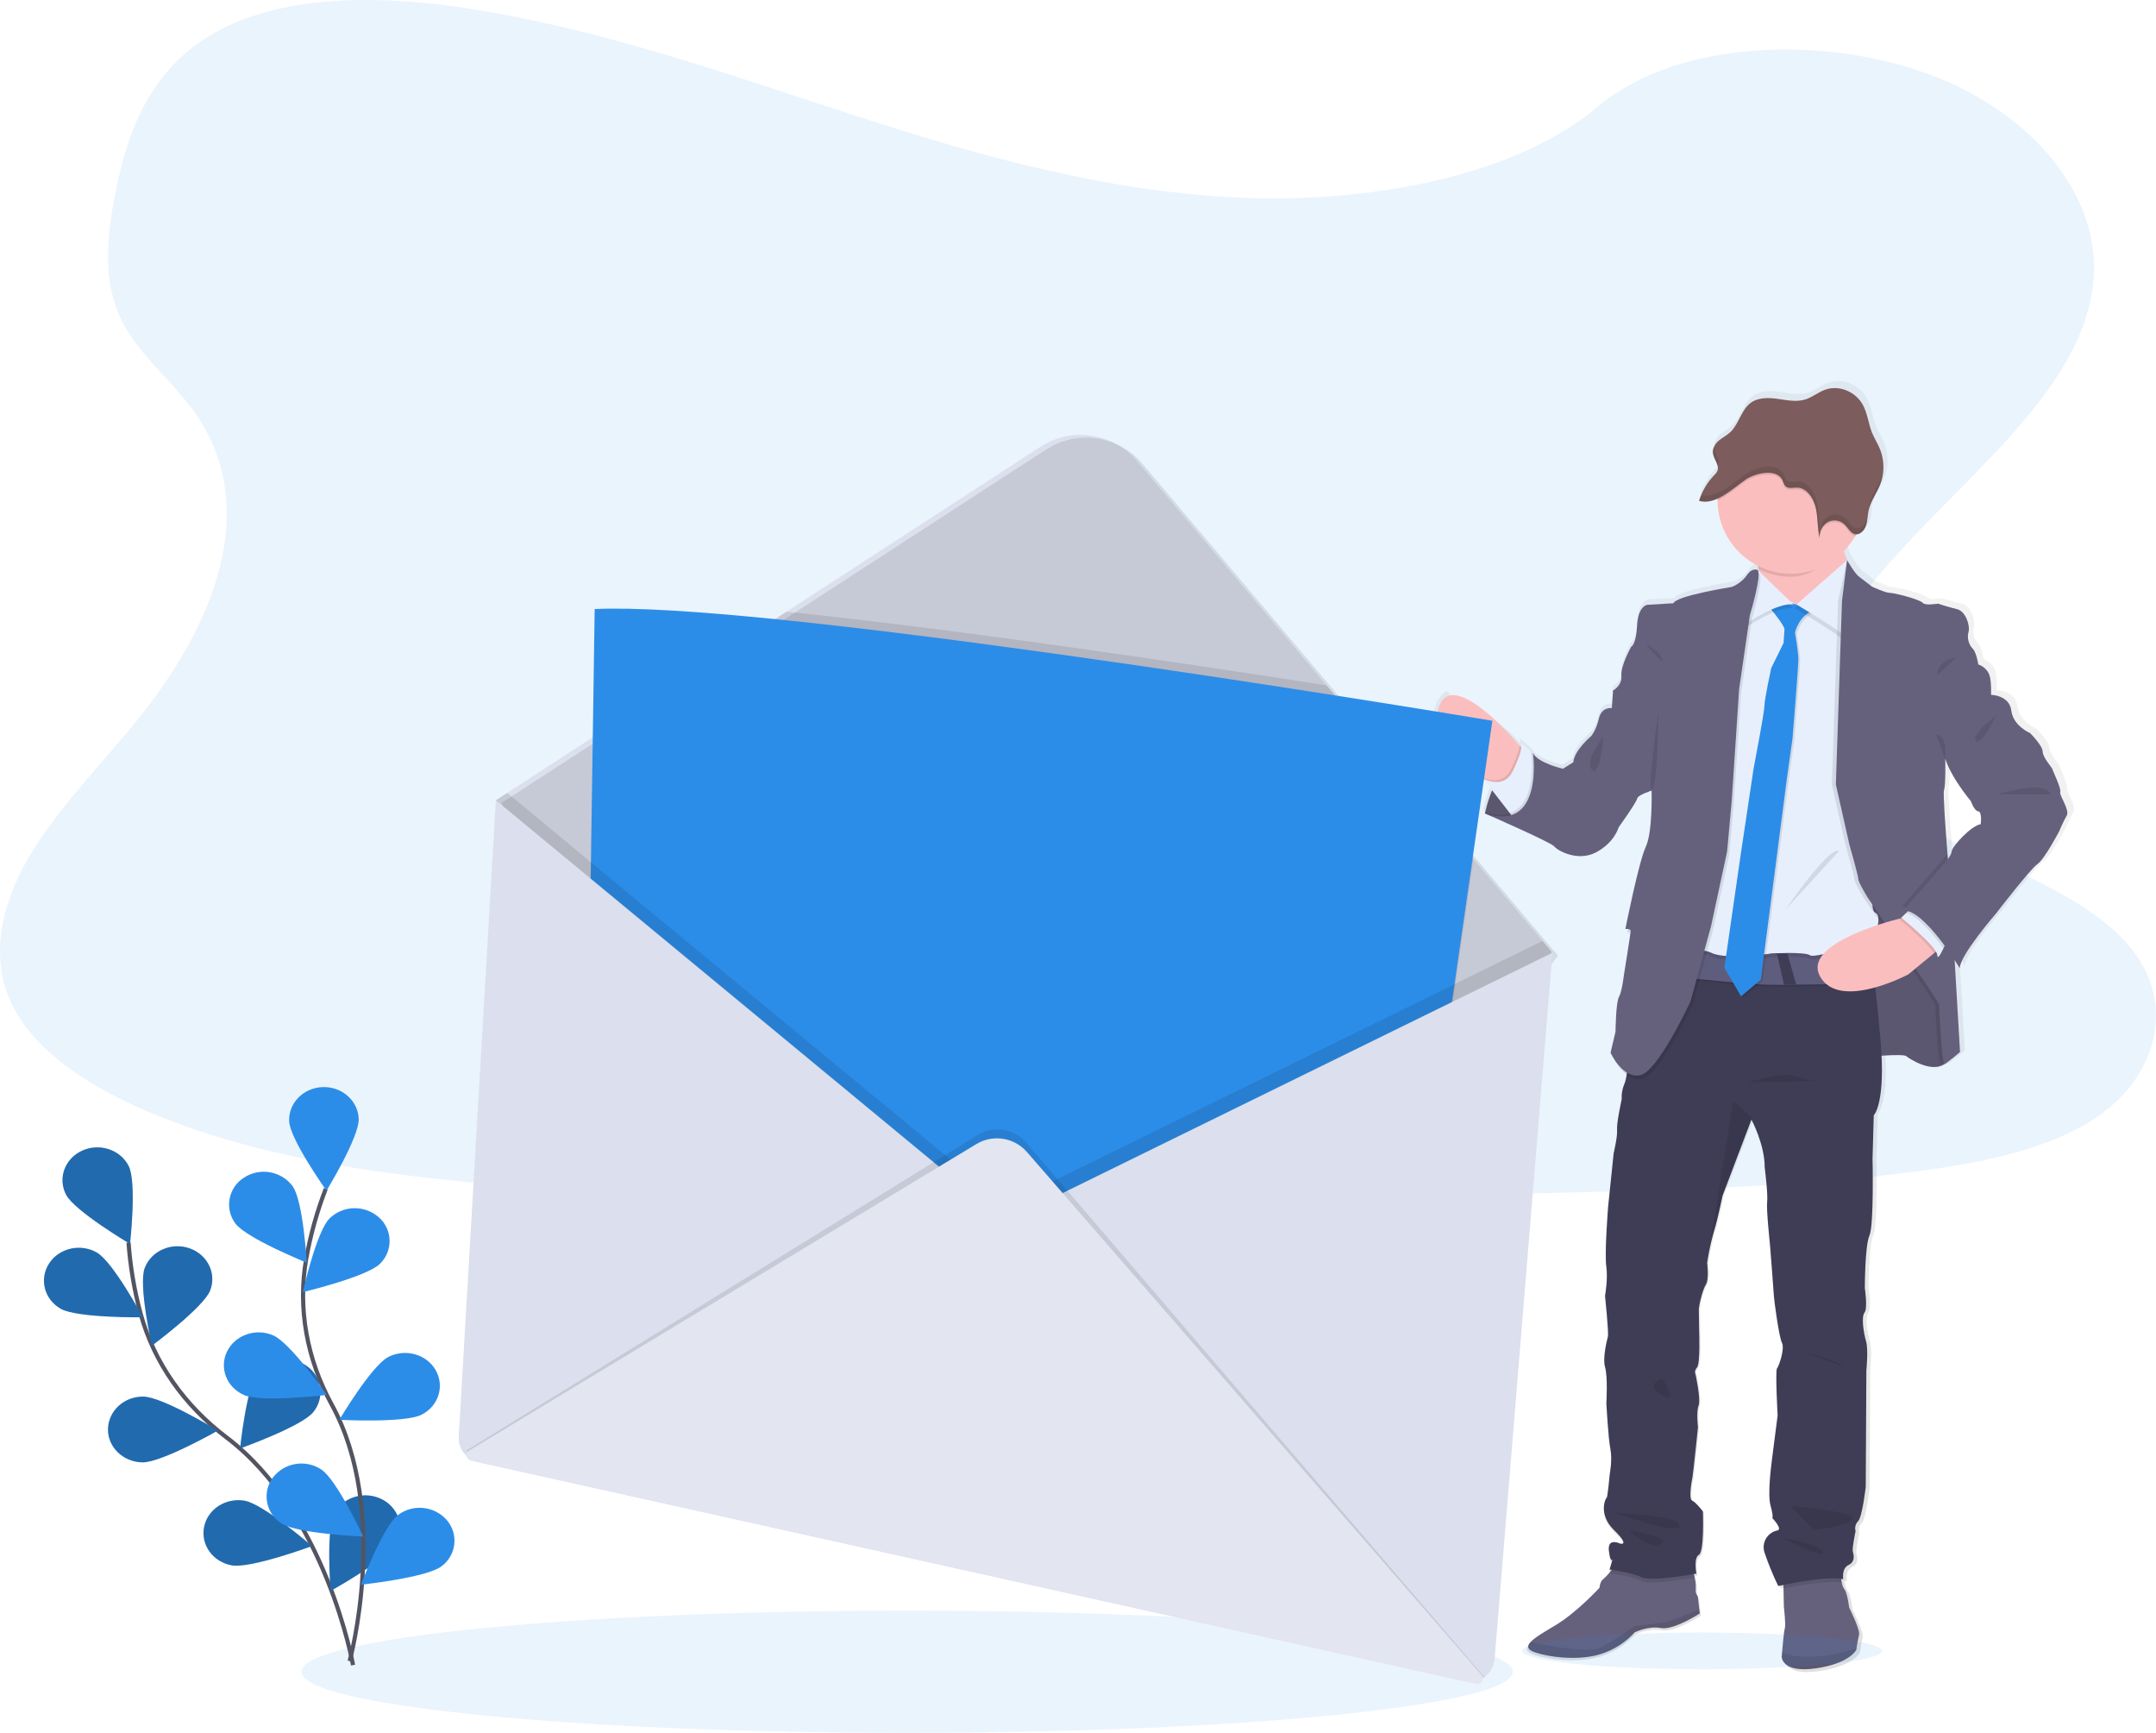
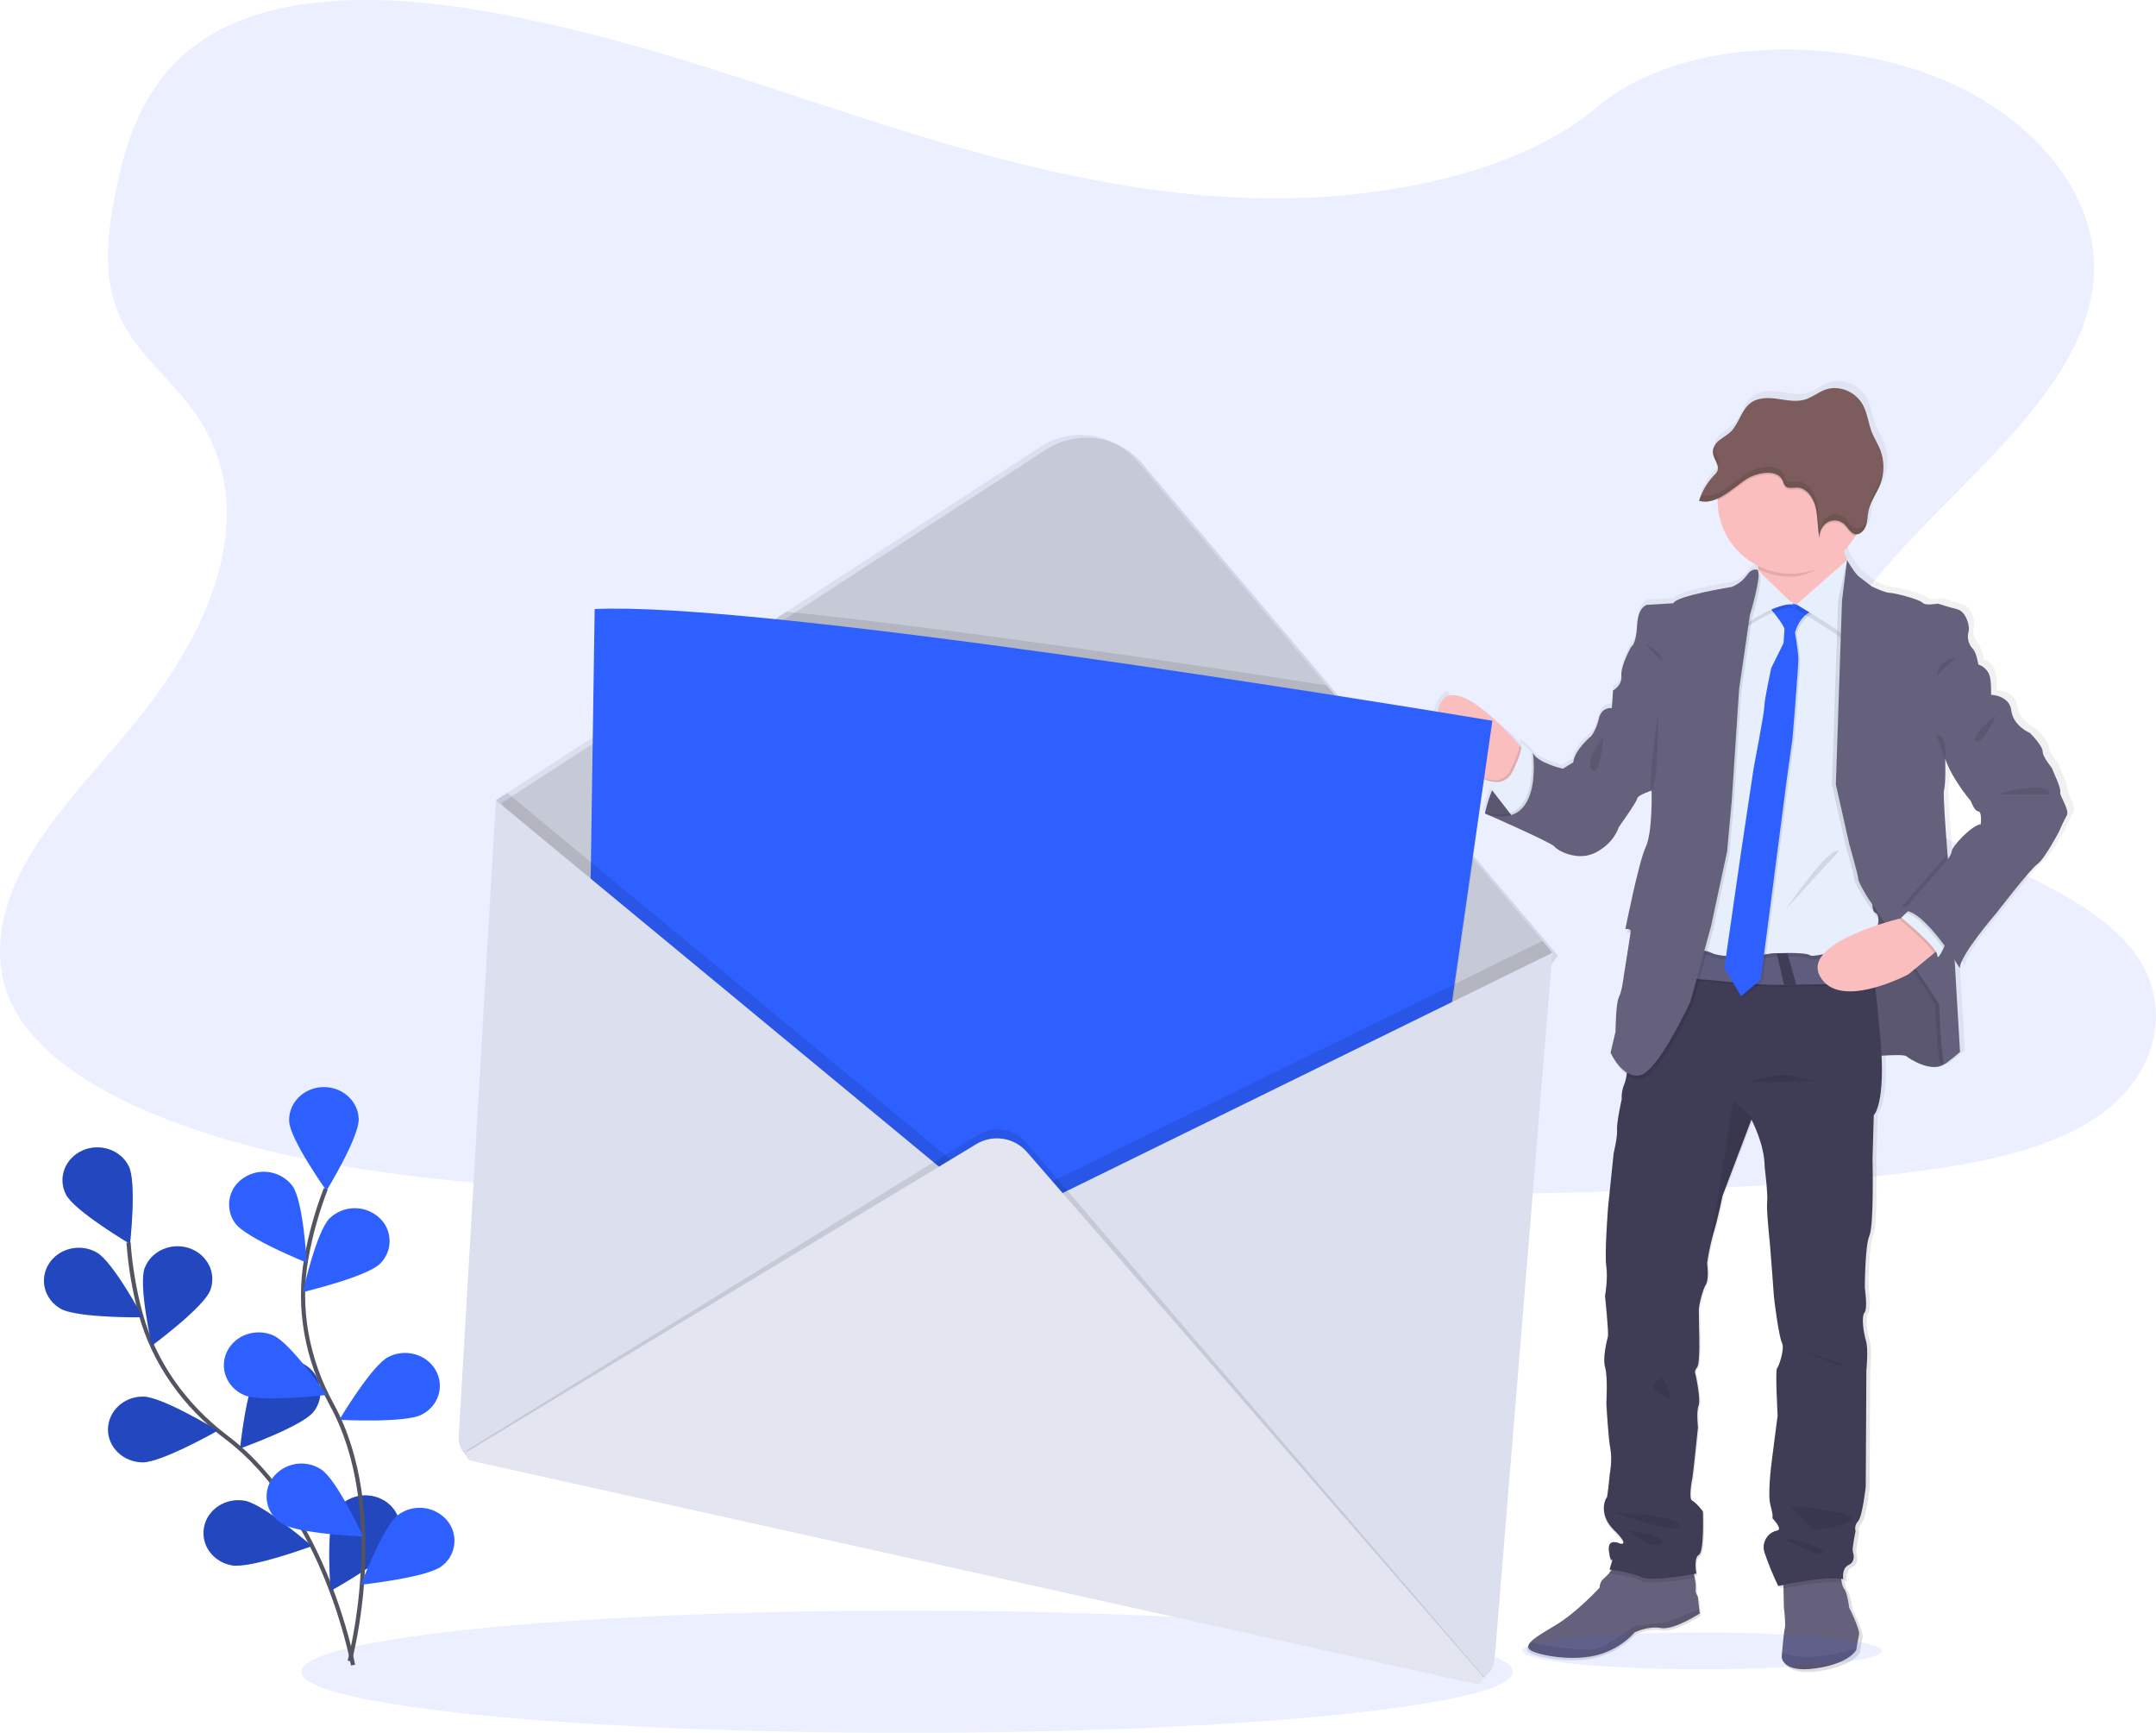
<svg xmlns="http://www.w3.org/2000/svg" id="94c1f45f-2d92-458e-bbfe-f6c69da92e14" data-name="Layer 1" width="1034.95" height="831.61" viewBox="0 0 1034.95 831.61">
  <defs>
    <linearGradient id="eb1b6581-0e6c-46f0-8ed9-49203ffc7122" x1="924.49" y1="836.62" x2="924.49" y2="217.05" gradientUnits="userSpaceOnUse">
      <stop offset="0" stop-color="gray" stop-opacity="0.25" />
      <stop offset="0.54" stop-color="gray" stop-opacity="0.12" />
      <stop offset="1" stop-color="gray" stop-opacity="0.1" />
    </linearGradient>
  </defs>
-   <path d="M683.84,129.27C617.49,127.36,554.3,109.52,494,90S373.84,48.89,309.08,38.55c-41.65-6.65-89.28-7.59-122.84,11C153.94,67.44,143.51,98.33,137.9,127c-4.23,21.56-6.71,44.26,4.86,64.44,8,14,22.29,25.79,32.15,39.21,34.3,46.71,10.06,104.3-27.12,149.9-17.44,21.39-37.67,41.8-51.13,64.57S77,494,88.75,517.2c11.67,23,39.48,40.31,69.61,52.48,61.19,24.7,133.3,31.77,203.61,35.78,155.64,8.86,312.12,5,468.18,1.18,57.75-1.42,115.76-2.86,172.58-10.3,31.55-4.13,64.12-10.68,87-26.5,29.08-20.08,36.28-54.09,16.8-79.27-32.68-42.24-123-52.73-145.89-98.06-12.58-24.95.34-52.75,18.61-75.89,39.2-49.64,104.91-93.19,108.37-149.93,2.37-39-29.21-78-78.05-96.44-51.19-19.33-122.18-16.9-160,15.1C810.76,118.29,742.42,131,683.84,129.27Z" transform="translate(-82.53 -34.2)" fill="#2C8DE8" opacity="0.1" />
-   <ellipse cx="435.45" cy="802.29" rx="290.75" ry="29.32" fill="#2C8DE8" opacity="0.1" />
+   <path d="M683.84,129.27C617.49,127.36,554.3,109.52,494,90S373.84,48.89,309.08,38.55c-41.65-6.65-89.28-7.59-122.84,11C153.94,67.44,143.51,98.33,137.9,127c-4.23,21.56-6.71,44.26,4.86,64.44,8,14,22.29,25.79,32.15,39.21,34.3,46.71,10.06,104.3-27.12,149.9-17.44,21.39-37.67,41.8-51.13,64.57S77,494,88.75,517.2c11.67,23,39.48,40.31,69.61,52.48,61.19,24.7,133.3,31.77,203.61,35.78,155.64,8.86,312.12,5,468.18,1.18,57.75-1.42,115.76-2.86,172.58-10.3,31.55-4.13,64.12-10.68,87-26.5,29.08-20.08,36.28-54.09,16.8-79.27-32.68-42.24-123-52.73-145.89-98.06-12.58-24.95.34-52.75,18.61-75.89,39.2-49.64,104.91-93.19,108.37-149.93,2.37-39-29.21-78-78.05-96.44-51.19-19.33-122.18-16.9-160,15.1C810.76,118.29,742.42,131,683.84,129.27Z" transform="translate(-82.53 -34.2)" fill="#2E5FFF" opacity="0.1" />
+   <ellipse cx="435.45" cy="802.29" rx="290.75" ry="29.32" fill="#2E5FFF" opacity="0.1" />
  <path d="M252,833.31S239.1,760.22,191.22,724c-20.09-15.2-34.79-35.87-41.21-59.41a179.25,179.25,0,0,1-5.78-34.1" transform="translate(-82.53 -34.2)" fill="none" stroke="#535461" stroke-miterlimit="10" stroke-width="2" />
-   <path d="M114.21,607.49c4,7.83,30.73,23.68,30.73,23.68s3.36-29.61-.67-37.45-14-11.11-22.32-7.31S110.18,599.65,114.21,607.49Z" transform="translate(-82.53 -34.2)" fill="#2C8DE8" />
-   <path d="M111.66,662.28c7.9,4.51,39.44,4.11,39.44,4.11S136.87,639.81,129,635.3s-18.16-2.13-22.94,5.32S103.77,657.77,111.66,662.28Z" transform="translate(-82.53 -34.2)" fill="#2C8DE8" />
-   <path d="M150.87,736c9.22.13,36.23-15.25,36.23-15.25s-26.49-16.16-35.72-16.3-16.82,6.82-17,15.53S141.64,735.84,150.87,736Z" transform="translate(-82.53 -34.2)" fill="#2C8DE8" />
-   <path d="M193.83,785.43c9.06,1.61,38.44-9.25,38.44-9.25S209.05,756,200,754.42s-17.8,4-19.5,12.6S184.76,783.83,193.83,785.43Z" transform="translate(-82.53 -34.2)" fill="#2C8DE8" />
-   <path d="M183.44,653.45c-3.15,8.19-28,26.55-28,26.55s-6.58-29.12-3.43-37.31,12.74-12.42,21.41-9.45S186.59,645.27,183.44,653.45Z" transform="translate(-82.53 -34.2)" fill="#2C8DE8" />
-   <path d="M232.91,711.89c-5.6,6.93-35.12,17.43-35.12,17.43s3-29.65,8.56-36.57a17.38,17.38,0,0,1,23.42-3A15.2,15.2,0,0,1,232.91,711.89Z" transform="translate(-82.53 -34.2)" fill="#2C8DE8" />
-   <path d="M272.73,774.92c-4.28,7.72-31.49,22.78-31.49,22.78s-2.39-29.69,1.89-37.41,14.37-10.7,22.55-6.66S277,767.2,272.73,774.92Z" transform="translate(-82.53 -34.2)" fill="#2C8DE8" />
+   <path d="M114.21,607.49c4,7.83,30.73,23.68,30.73,23.68s3.36-29.61-.67-37.45-14-11.11-22.32-7.31S110.18,599.65,114.21,607.49Z" transform="translate(-82.53 -34.2)" fill="#2E5FFF" />
+   <path d="M111.66,662.28c7.9,4.51,39.44,4.11,39.44,4.11S136.87,639.81,129,635.3s-18.16-2.13-22.94,5.32S103.77,657.77,111.66,662.28Z" transform="translate(-82.53 -34.2)" fill="#2E5FFF" />
+   <path d="M150.87,736c9.22.13,36.23-15.25,36.23-15.25s-26.49-16.16-35.72-16.3-16.82,6.82-17,15.53S141.64,735.84,150.87,736Z" transform="translate(-82.53 -34.2)" fill="#2E5FFF" />
+   <path d="M193.83,785.43c9.06,1.61,38.44-9.25,38.44-9.25S209.05,756,200,754.42s-17.8,4-19.5,12.6S184.76,783.83,193.83,785.43Z" transform="translate(-82.53 -34.2)" fill="#2E5FFF" />
+   <path d="M183.44,653.45c-3.15,8.19-28,26.55-28,26.55s-6.58-29.12-3.43-37.31,12.74-12.42,21.41-9.45S186.59,645.27,183.44,653.45Z" transform="translate(-82.53 -34.2)" fill="#2E5FFF" />
+   <path d="M232.91,711.89c-5.6,6.93-35.12,17.43-35.12,17.43s3-29.65,8.56-36.57a17.38,17.38,0,0,1,23.42-3A15.2,15.2,0,0,1,232.91,711.89Z" transform="translate(-82.53 -34.2)" fill="#2E5FFF" />
+   <path d="M272.73,774.92c-4.28,7.72-31.49,22.78-31.49,22.78s-2.39-29.69,1.89-37.41,14.37-10.7,22.55-6.66S277,767.2,272.73,774.92Z" transform="translate(-82.53 -34.2)" fill="#2E5FFF" />
  <path d="M114.21,607.49c4,7.83,30.73,23.68,30.73,23.68s3.36-29.61-.67-37.45-14-11.11-22.32-7.31S110.18,599.65,114.21,607.49Z" transform="translate(-82.53 -34.2)" opacity="0.25" />
  <path d="M111.66,662.28c7.9,4.51,39.44,4.11,39.44,4.11S136.87,639.81,129,635.3s-18.16-2.13-22.94,5.32S103.77,657.77,111.66,662.28Z" transform="translate(-82.53 -34.2)" opacity="0.25" />
  <path d="M150.87,736c9.22.13,36.23-15.25,36.23-15.25s-26.49-16.16-35.72-16.3-16.82,6.82-17,15.53S141.64,735.84,150.87,736Z" transform="translate(-82.53 -34.2)" opacity="0.25" />
  <path d="M193.83,785.43c9.06,1.61,38.44-9.25,38.44-9.25S209.05,756,200,754.42s-17.8,4-19.5,12.6S184.76,783.83,193.83,785.43Z" transform="translate(-82.53 -34.2)" opacity="0.25" />
  <path d="M183.44,653.45c-3.15,8.19-28,26.55-28,26.55s-6.58-29.12-3.43-37.31,12.74-12.42,21.41-9.45S186.59,645.27,183.44,653.45Z" transform="translate(-82.53 -34.2)" opacity="0.25" />
  <path d="M232.91,711.89c-5.6,6.93-35.12,17.43-35.12,17.43s3-29.65,8.56-36.57a17.38,17.38,0,0,1,23.42-3A15.2,15.2,0,0,1,232.91,711.89Z" transform="translate(-82.53 -34.2)" opacity="0.25" />
  <path d="M272.73,774.92c-4.28,7.72-31.49,22.78-31.49,22.78s-2.39-29.69,1.89-37.41,14.37-10.7,22.55-6.66S277,767.2,272.73,774.92Z" transform="translate(-82.53 -34.2)" opacity="0.25" />
  <path d="M250.38,831.39s19.57-71.76-8.65-123.2c-11.84-21.58-16.41-46.1-12.17-70.08a180,180,0,0,1,9.35-33.38" transform="translate(-82.53 -34.2)" fill="none" stroke="#535461" stroke-miterlimit="10" stroke-width="2" />
-   <path d="M221.33,572.22c.32,8.7,17.93,33.41,17.93,33.41s15.78-25.79,15.46-34.5-8.05-15.52-17.27-15.22S221,563.51,221.33,572.22Z" transform="translate(-82.53 -34.2)" fill="#2C8DE8" />
-   <path d="M195.49,621.34c5.28,7.14,34.28,18.84,34.28,18.84s-1.6-29.74-6.88-36.89a17.35,17.35,0,0,0-23.26-3.91A15.23,15.23,0,0,0,195.49,621.34Z" transform="translate(-82.53 -34.2)" fill="#2C8DE8" />
-   <path d="M199.69,703.71c8.38,3.65,39.68-.07,39.68-.07s-17.29-24.92-25.67-28.57-18.3-.2-22.17,7.71S191.32,700.06,199.69,703.71Z" transform="translate(-82.53 -34.2)" fill="#2C8DE8" />
-   <path d="M217.74,765.36c7.61,4.94,39.12,6.25,39.12,6.25s-12.58-27.31-20.18-32.24a17.33,17.33,0,0,0-23.23,4A15.23,15.23,0,0,0,217.74,765.36Z" transform="translate(-82.53 -34.2)" fill="#2C8DE8" />
-   <path d="M264.9,640.73c-6.4,6.28-37,13.57-37,13.57s6.49-29.15,12.88-35.43a17.42,17.42,0,0,1,23.63-.44A15.16,15.16,0,0,1,264.9,640.73Z" transform="translate(-82.53 -34.2)" fill="#2C8DE8" />
-   <path d="M285,713.08c-8.09,4.19-39.58,2.5-39.58,2.5s15.43-26,23.52-30.16,18.25-1.39,22.68,6.25S293.13,708.89,285,713.08Z" transform="translate(-82.53 -34.2)" fill="#2C8DE8" />
-   <path d="M294.39,785.94c-7.23,5.42-38.57,8.78-38.57,8.78s10.56-28.07,17.79-33.49a17.38,17.38,0,0,1,23.47,2.55A15.19,15.19,0,0,1,294.39,785.94Z" transform="translate(-82.53 -34.2)" fill="#2C8DE8" />
+   <path d="M221.33,572.22c.32,8.7,17.93,33.41,17.93,33.41s15.78-25.79,15.46-34.5-8.05-15.52-17.27-15.22S221,563.51,221.33,572.22Z" transform="translate(-82.53 -34.2)" fill="#2E5FFF" />
+   <path d="M195.49,621.34c5.28,7.14,34.28,18.84,34.28,18.84s-1.6-29.74-6.88-36.89a17.35,17.35,0,0,0-23.26-3.91A15.23,15.23,0,0,0,195.49,621.34Z" transform="translate(-82.53 -34.2)" fill="#2E5FFF" />
+   <path d="M199.69,703.71c8.38,3.65,39.68-.07,39.68-.07s-17.29-24.92-25.67-28.57-18.3-.2-22.17,7.71S191.32,700.06,199.69,703.71Z" transform="translate(-82.53 -34.2)" fill="#2E5FFF" />
+   <path d="M217.74,765.36c7.61,4.94,39.12,6.25,39.12,6.25s-12.58-27.31-20.18-32.24a17.33,17.33,0,0,0-23.23,4A15.23,15.23,0,0,0,217.74,765.36Z" transform="translate(-82.53 -34.2)" fill="#2E5FFF" />
+   <path d="M264.9,640.73c-6.4,6.28-37,13.57-37,13.57s6.49-29.15,12.88-35.43a17.42,17.42,0,0,1,23.63-.44A15.16,15.16,0,0,1,264.9,640.73Z" transform="translate(-82.53 -34.2)" fill="#2E5FFF" />
+   <path d="M285,713.08c-8.09,4.19-39.58,2.5-39.58,2.5s15.43-26,23.52-30.16,18.25-1.39,22.68,6.25S293.13,708.89,285,713.08Z" transform="translate(-82.53 -34.2)" fill="#2E5FFF" />
+   <path d="M294.39,785.94c-7.23,5.42-38.57,8.78-38.57,8.78s10.56-28.07,17.79-33.49a17.38,17.38,0,0,1,23.47,2.55A15.19,15.19,0,0,1,294.39,785.94Z" transform="translate(-82.53 -34.2)" fill="#2E5FFF" />
  <path d="M1074.74,412.36c.6-1.64-3.9-10.73-3.9-11.18s-4.65-5.52-4.65-8.35-6.16-8.94-6.16-8.94-8.25-3.43-9.15-10.88-9.89-7.61-9.91-7.61h0s0-.68.06-1.71c0-2.32-.07-6.46-1.11-8.72a8.85,8.85,0,0,0-5.11-4.33s-.9-5.81-2.7-7.6A8.56,8.56,0,0,1,1030,335c.9-2.83-1.2-10-5.56-11s-9.3-2.68-9.3-2.68-.49.09-1.2.19l-.6-.19a26.78,26.78,0,0,1-3.16.39,3.85,3.85,0,0,1-2.54-.84c-1.51-1.64-13.67-4.77-15.92-4.77s-8.71-3-8.71-3l-6.44-4.92c-1.81-1.38-5.16-7-5.65-7.79l-.06-.11h0l0,0a27,27,0,0,1-1.36-3.92v0a35.44,35.44,0,0,0,5.58-7.67c.16-.29.3-.59.44-.88a3.59,3.59,0,0,0,1-.16c.13,0,.26-.1.39-.15a6.55,6.55,0,0,0,3.19-3.81h0c.11-.32.21-.65.29-1,0-.11,0-.23.07-.34s.1-.45.14-.68.05-.26.07-.38.07-.45.1-.68,0-.25,0-.37c0-.29.07-.57.11-.85h0a30.28,30.28,0,0,1,.47-3.15s0,0,0,0h0c.9-4,3.33-7.46,5.06-11.2h0c.25-.53.48-1.08.69-1.63s.42-1.2.59-1.81l.15-.56c.11-.44.21-.89.3-1.34,0-.2.08-.4.11-.6.1-.62.19-1.24.24-1.87A23.18,23.18,0,0,0,987,246.72c-1.13-2.8-2.8-5.32-3.94-8.12-1.73-4.24-2.18-9-4.29-13.08-3.53-6.78-11.85-10.17-18.69-7.62-3.27,1.21-6.1,3.57-9.41,4.63-4.44,1.41-9.18.35-13.77-.29s-9.67-.69-13.36,2.31c-4.25,3.45-5.42,9.94-9.41,13.73-1.67,1.59-3.76,2.61-5.53,4.08a9,9,0,0,0-2.77,3.79c0,.11-.07.21-.1.32s-.07.25-.1.38-.06.3-.08.45,0,.21,0,.31a5.33,5.33,0,0,0,0,.8h0a6.54,6.54,0,0,0,.13.75c0,.07,0,.14,0,.21s.12.41.19.62a.56.56,0,0,0,0,.12c.08.23.17.45.26.68l.15.34.12.28a17.38,17.38,0,0,1,1.39,3.46,3.91,3.91,0,0,1-.13,2.29,7,7,0,0,1-1.67,2.18,31,31,0,0,0-6.77,10.85c-.17.46-.34.92-.49,1.4v0l.21.05a8.52,8.52,0,0,0,1.31.29c.25,0,.5.06.76.08a11.75,11.75,0,0,0,3.06-.24c.25-.05.51-.11.76-.18a18.87,18.87,0,0,0,3-1.11c0,.3,0,.61,0,.91s0,.34,0,.51a35.47,35.47,0,0,0,19.69,31.71c0,.32.09.65.13,1s.07.54.1.81l-.4-.39s-2.71-1.34-5.26,2.53-7.35,5.67-7.35,5.67-27.32,4.32-28.37,7.9l-12.76.74s-4.51.6-5,10-2.85,10.29-2.85,10.29-5.25,9.24-4.8,14-4,7.16-4,7.16l-.6,8.49s-5-.74-6.31,5.07-3.75,8.5-3.75,8.5-8.26,6.86-8.71,12.67l-5.1,3.13s-11.86-2.68-14.56-7.45l-.83-.78a.75.75,0,0,1-.07-.12.28.28,0,0,0,0,.06c-1.78-1.68-5.54-5.18-5-4.38a3.64,3.64,0,0,1,.24,2.4l-.88-1-2.36-2.62s-19.17-18-30.43-19.38h0c-.15-.29-.87-3.12-2.79-1.35a15.65,15.65,0,0,0-.11,23l17.95,16.77.46.34,3.86,5c-.65,1.56-1.2,3.07-1.65,4.45,0,0,0,.09-.05.13-.09.3-.19.58-.28.86l-.09.3c-.08.28-.17.56-.25.82s-.09.33-.14.49,0,.19-.08.28c-.42,1.5-.7,2.65-.84,3.29l-1-.31,1,.42c0,.05,0,.11,0,.16l-.06.31.92.4c5.26,2.29,31.51,13.8,32.86,15.55,1.5,1.93,11.4,7.6,20.41,2.83s11-12.08,11-12.08,8.7-12.07,9-13.86,7.06-3.88,7.06-3.88.6,20-2.85,27.28-9.91,39.66-9.91,39.66a4.76,4.76,0,0,1,1.28-.08c-.24,1.17-.38,1.87-.38,1.87a4.46,4.46,0,0,1,1.59,0c-.48,3.68-3.24,20.76-3.24,20.76s-.9,7.75-2.4,10.43-1.65,16.7-1.65,16.7l-2.4,10.13a19.57,19.57,0,0,0,.91,1.75v0s2.58,5.72,6.91,8.93a18.3,18.3,0,0,1-1.21,4.64,16.07,16.07,0,0,0-1.2,7.15s-2.55,11.48-2.25,14.76-1.65,11.33-1.65,11.33L854.54,613s-1.8,22.51-.9,28.63-.61,14.45-.61,14.45,1.8,17.74,1.35,19.68-2.7,10.28-1.35,14.91.61,17.29.61,17.29.9,16.69,1.94,22.06-.3,12.23-.3,12.23-1,11.47-1.5,11.47-4.35,7.9,3.6,15.66,3,6.55,3,6.55-6.3-3.13-5.56,3.28c.72,6.1,1.71,4.51,1.8,4.34l-1.5,4.9,1,.15-.87,1a23.29,23.29,0,0,1-3,3.14c-1.81,1.34-2,4.32-2,4.32s-11.1,12.08-21.46,18.19c-5.45,3.22-10.15,5.94-12.2,8.19-1.85,2-1.55,3.66,2.29,4.93,8.11,2.68,22.36,4,32.57.6a38.06,38.06,0,0,0,15.91-10.29s6.46-3.28,12.77-2.09,18.91-7,18.91-7l-.23-2.12-.67-6.09a4.79,4.79,0,0,1-1.05-3.72,19.31,19.31,0,0,0-.53-5.36c-.1-.59-.22-1.18-.33-1.73l1.15-.21s-1.49-7.61,1.21-9.1,1.94-21,1.94-21-3.44-4.47-5.25-5.21-.15-10,.16-11.19,2.7-24.3,2.7-24.3-.9-7.3.3-10.43S897,694,897,694s-.9-1.49.76-3.28,1-17.74,1-17.74-.14-8.05-.14-10.14,1.8-9.69,3.45-12.22.6-10.44.6-10.44v0l.09-.59c0-.23.08-.51.14-.85l.13-.79A112.6,112.6,0,0,1,906,624.94c2-6.26,4.2-17.29,4.2-17.29l14-36.4.16-.43s6.45,11.93,6.45,23c0,0,1.65,13.27,1.2,16.85S933.34,631,933.34,631s1.95,24.15,1.95,25.2,2.4,19.68,3.91,22.51-1.51,11.48-2.41,12.37.3,22.81.3,22.81-2.25,17.29-2.7,20.87-2.25,17.3-.75,22.66.9,6.11.9,6.11,5.41,5.52,2.25,6a8.25,8.25,0,0,0-6,10.87,139.25,139.25,0,0,0,6.61,16s.93-.21,2.48-.52l0,1.77.18,8.88s1,8.5.45,10.44c-.44,1.42-1,8.1-1.33,11.59-.11,1.27-.17,2.12-.17,2.12s0,7.9,16.66,5.52,19.66-8.94,19.66-8.94,0-.31.12-.82c.25-1.51.79-4.71,1.23-6.49.6-2.39-4.8-13.12-4.8-13.12s-.9-7.3-2.41-8.94a7.92,7.92,0,0,1-1.2-3.13c-.14-.6-.26-1.23-.36-1.84a11,11,0,0,1,1.11.2s-.9-5.22,2.56-6.86,2.55-5.06,2.1-6.56,1.35-9.84,1.35-9.84a4.85,4.85,0,0,1,1.2-4.76c2.11-2.1,3.75-16.7,3.75-16.7l.3-56.35s1.06-10-.14-14-2.41-11.77-.76-13.86.15-11.77.15-11.77,0-20.43,2.26-25.49,1.5-37.12,1.5-37.12l.59-21s4.91-4.64,3.75-28.83c5.23-.33,11.13-.52,12,.2,1.65,1.35,12.31,8.2,18.61,3.88,1.35-.6,7.5-5.81,7.5-5.81l-2.64-44.7c1.65,2.49,2.65,4.15,2.65,4.15,0-6.26,17.71-26.54,17.71-26.54s16.51-21.31,20.11-23.85,10.66-15.95,10.66-15.95a64.65,64.65,0,0,1,3.61-7.45C1079.55,421.16,1074.14,414,1074.74,412.36ZM1036,428c-4.5.45-14,10.74-14.11,13-.07,1.18-1.07,2.76-2,4-.07-.9-.15-1.82-.22-2.75-1.06-13.17-2.21-29.22-1.69-30.78.91-2.68.6-14.75.6-14.75l0,0,.16-.23c3,9.35,12.43,20.38,12.43,20.38s1.65,4.77,3.6,4.92S1036,428,1036,428Z" transform="translate(-82.53 -34.2)" fill="url(#eb1b6581-0e6c-46f0-8ed9-49203ffc7122)" />
  <path d="M795.34,424.61s5.47-28.7,23.08-28.85l12.87,26.48-8.58,5.92S804.07,428.75,795.34,424.61Z" transform="translate(-82.53 -34.2)" fill="#65617d" />
  <path d="M831.29,422.24l-8.58,5.92s-13.12.42-22.5-1.89a26.92,26.92,0,0,1-4.87-1.66s0-.16.1-.46c0,0,0-.07,0-.11a64.76,64.76,0,0,1,3.33-10.54c.55-1.29,1.16-2.62,1.82-3.95,2.58-5,6.2-9.82,11.16-12.23a15.17,15.17,0,0,1,5.87-1.53l.52,0h.26l.28.59,4.35,8.94Z" transform="translate(-82.53 -34.2)" opacity="0.1" />
  <path d="M977.45,541.48s18.5-1.77,20.12-.44,12.13,8.13,18.35,3.84,2.07-19.23,2.07-19.82-.59-21.75-.59-21.75l-11.1-14.94-13.9-26.18L964,459.37l.74,41.58-.15,21.3Z" transform="translate(-82.53 -34.2)" fill="#65617d" />
  <path d="M977.45,541.48s18.5-1.77,20.12-.44,12.13,8.13,18.35,3.84,2.07-19.23,2.07-19.82-.59-21.75-.59-21.75l-11.1-14.94-13.9-26.18L964,459.37l.74,41.58-.15,21.3Z" transform="translate(-82.53 -34.2)" opacity="0.1" />
  <path d="M814.72,395s-1.48,18.05-12.72,18.34c0,0-3.19-1.92-7.48-5.12-9.88-7.39-25.55-21.6-21.22-34.82,6.21-18.93,36.39,16,36.39,16L812,392Z" transform="translate(-82.53 -34.2)" fill="#fbbebe" />
  <path d="M814.72,395s-1.48,18.05-12.72,18.34c0,0-3.19-1.92-7.48-5.12l-.95-1.23a14.79,14.79,0,0,0,6.16,1.66,8.33,8.33,0,0,0,8-5.07,63.51,63.51,0,0,0,3.11-7.16A20.87,20.87,0,0,0,812,392Z" transform="translate(-82.53 -34.2)" opacity="0.1" />
  <path d="M809.84,427.72l-2.53-3.26-8.52-11-4.34-5.61a14.62,14.62,0,0,0,6.16,1.66c2.83.07,6-1,8-5.06a64.62,64.62,0,0,0,3.11-7.17c1.4-4,1.38-6,.88-6.73s3.14,2.68,4.89,4.34l.06.06.82.77.3.6,4.29,8.57s0,.12,0,.36C823.38,408,824.83,425.27,809.84,427.72Z" transform="translate(-82.53 -34.2)" fill="#e7effd" />
  <path d="M898.46,808.51s-12.43,8.14-18.64,7-12.58,2.08-12.58,2.08a37.48,37.48,0,0,1-15.69,10.21c-10,3.4-24.1,2.06-32.09-.6-3.78-1.26-4.09-2.88-2.27-4.89,2-2.24,6.66-4.93,12-8.13,10.21-6.06,21.15-18,21.15-18s.15-3,1.93-4.28a23.06,23.06,0,0,0,3-3.12c1.59-1.88,3.08-3.84,3.08-3.84L894.91,786s.62,2.63,1.11,5.32a19.27,19.27,0,0,1,.51,5.33,4.82,4.82,0,0,0,1,3.69l.66,6Z" transform="translate(-82.53 -34.2)" fill="#65617d" />
  <path d="M974.94,818.72c-.44,1.77-1,4.94-1.21,6.43l-.13.82s-3,6.51-19.37,8.88-16.42-5.48-16.42-5.48.06-.84.16-2.11c.29-3.46.88-10.09,1.32-11.5.58-1.92-.45-10.36-.45-10.36l-.17-8.81-.13-6.12,27.23-2.82a49.4,49.4,0,0,0,.88,6.06,7.75,7.75,0,0,0,1.19,3.11c1.48,1.63,2.36,8.88,2.36,8.88S975.53,816.35,974.94,818.72Z" transform="translate(-82.53 -34.2)" fill="#65617d" />
  <path d="M894.91,786s.62,2.63,1.11,5.32c-3.95.73-21.21,3.72-25.52,1.63-4.89-2.37-15.39-3.7-15.39-3.7l.17-.6c1.59-1.88,3.08-3.84,3.08-3.84Z" transform="translate(-82.53 -34.2)" opacity="0.1" />
  <path d="M966.65,793.71c-6.9-1.17-22,1.66-28,2.88l-.13-6.12,27.23-2.82A49.4,49.4,0,0,0,966.65,793.71Z" transform="translate(-82.53 -34.2)" opacity="0.1" />
  <path d="M982,569.44l-.59,20.86s.74,31.81-1.48,36.84-2.22,25.3-2.22,25.3,1.48,9.61-.15,11.68-.44,9.76.74,13.76.15,13.91.15,13.91l-.3,55.92s-1.62,14.49-3.7,16.57a4.85,4.85,0,0,0-1.18,4.73s-1.77,8.28-1.33,9.77,1.33,4.88-2.07,6.5-2.52,6.81-2.52,6.81c-8.13-1.93-31.21,3.26-31.21,3.26a138.84,138.84,0,0,1-6.51-15.84,8.19,8.19,0,0,1,5.92-10.79c3.1-.45-2.22-5.92-2.22-5.92s.59-.74-.89-6.06.29-19,.74-22.5,2.66-20.71,2.66-20.71-1.18-21.74-.29-22.63,3.84-9.47,2.37-12.28-3.86-21.3-3.86-22.34-1.91-25-1.91-25-1.78-16.72-1.33-20.27-1.19-16.71-1.19-16.71c0-11-6.36-22.79-6.36-22.79l-.16.43L909.4,608.06s-2.22,10.94-4.14,17.15a112.18,112.18,0,0,0-2.89,12.85l-.13.79c0,.33-.1.61-.13.83l-.09.6v0s1,7.84-.6,10.36-3.4,10.06-3.4,12.13.15,10.06.15,10.06.59,15.83-1,17.61-.75,3.25-.75,3.25,2.66,12,1.48,15.09-.29,10.35-.29,10.35-2.37,22.94-2.66,24.12-1.93,10.36-.15,11.1,5.17,5.17,5.17,5.17.75,19.39-1.92,20.86-1.19,9-1.19,9-21.44,4.14-26.32,1.77-15.39-3.7-15.39-3.7l1.47-4.86c-.09.17-1.07,1.75-1.77-4.31-.73-6.36,5.48-3.26,5.48-3.26s4.88,1.19-3-6.5-4-15.54-3.55-15.54,1.49-11.38,1.49-11.38,1.33-6.81.29-12.14-1.92-21.9-1.92-21.9.74-12.57-.59-17.15.88-12.88,1.33-14.8S853,656.13,853,656.13s1.48-8.28.59-14.34.89-28.41.89-28.41l2.66-25.74s1.92-8,1.63-11.25S861,561.75,861,561.75a16,16,0,0,1,1.18-7.1c1.48-3,2.07-12.72,2.07-12.72l14.21-32.55,7-28.7,93.93-.89s.35,2.49.92,7,1.37,11.21,2.26,19.48c.82,7.51,1.72,16.34,2.59,26.17C988,563.82,982,569.44,982,569.44Z" transform="translate(-82.53 -34.2)" fill="#3f3d56" />
  <path d="M973.31,310.4l-21.9,23.38s-28.1-11.25-25.14-15.09c1.14-1.49,1-6.19.3-11.37-1-8.2-3.26-17.63-3.26-17.63s49.11-8,45,.29c-1.51,3-1.25,6.56-.31,9.83A37,37,0,0,0,973.31,310.4Z" transform="translate(-82.53 -34.2)" fill="#fbbebe" />
  <path d="M968.28,290c-1.51,3-2.23,3.32-1.29,6.59C960.57,303.46,952.4,311,942.24,311a35.06,35.06,0,0,1-15.67-3.67c-1-8.2-3.26-17.63-3.26-17.63S972.42,281.7,968.28,290Z" transform="translate(-82.53 -34.2)" opacity="0.1" />
  <path d="M977.46,274.89a35.22,35.22,0,0,1-70.43,0c0-.17,0-.34,0-.5a35.21,35.21,0,0,1,70.42.5Z" transform="translate(-82.53 -34.2)" fill="#fbbebe" />
  <path d="M982.55,507.18c-4.66,0-20.19.17-37.55.44h-.21l-5.73.1h-.18c-20.58.33-40.87-3.69-49-2.93-17.3,1.62,6.22-16,6.22-16a144.78,144.78,0,0,0,39.43,4l5-.26c15.72-.89,31.53-2.37,39.79-4.85C980.87,492.26,981.66,498.91,982.55,507.18Z" transform="translate(-82.53 -34.2)" opacity="0.1" />
  <path d="M982.55,506.29c-4.66,0-20.19.17-37.55.44h-.21l-5.73.1h-.18c-20.58.33-40.87-3.69-49-2.93-17.3,1.63,6.22-16,6.22-16a144.78,144.78,0,0,0,39.43,4l5-.26c15.72-.89,31.53-2.37,39.79-4.84C980.87,491.38,981.66,498,982.55,506.29Z" transform="translate(-82.53 -34.2)" fill="#5f5d7e" />
  <path d="M932.78,320.16l-27.22,12.73-21,162.43s12.42-5.62,19.53-2.07,29,.3,29,.3,16-.89,18.35.89S981.6,487,981.6,487s5-11.24,1.18-13S984,454.79,984,454.79L981.6,337.62l-4.74-15.09-12.72-7.69-13,10.35-6.21.89Z" transform="translate(-82.53 -34.2)" opacity="0.1" />
  <path d="M932.78,318.39l-27.22,12.72-21,162.44s12.42-5.62,19.53-2.07,29,.29,29,.29,16-.88,18.35.89,30.18-7.4,30.18-7.4,5-11.24,1.18-13S984,453,984,453L981.6,335.84l-4.74-15.08-12.72-7.7-13,10.36-6.21.89Z" transform="translate(-82.53 -34.2)" fill="#e7effd" />
  <path d="M932.33,325.93s7.84,9.32,7.7,11.25-.45,6.51-.45,6.51l-5.92,12s-3.25,14.94-3.25,18.05-5.18,30-5.18,30L919,445.17l-7.84,54.3,8,13.75,9.46-8,12.58-96.76,2.66-19.08s2.81-34.32,2.81-37.87-1.62-12.87-1.62-12.87,1.92-8.88,9.91-11-.59-.45-.59-.45l-4.59-3.69-4,1.62S934.7,321.79,932.33,325.93Z" transform="translate(-82.53 -34.2)" opacity="0.1" />
-   <path d="M931.44,325.05s7.85,9.32,7.7,11.24-.45,6.51-.45,6.51l-5.91,12s-3.26,14.94-3.26,18.05-5.18,30-5.18,30l-6.21,41.42-7.84,54.3,8,13.76,9.47-8,12.57-96.75L943,388.51s2.81-34.32,2.81-37.87-1.62-12.87-1.62-12.87,1.92-8.88,9.91-10.95-.59-.44-.59-.44l-4.59-3.7-4,1.63S933.81,320.9,931.44,325.05Z" transform="translate(-82.53 -34.2)" fill="#2C8DE8" />
+   <path d="M931.44,325.05s7.85,9.32,7.7,11.24-.45,6.51-.45,6.51l-5.91,12s-3.26,14.94-3.26,18.05-5.18,30-5.18,30l-6.21,41.42-7.84,54.3,8,13.76,9.47-8,12.57-96.75L943,388.51s2.81-34.32,2.81-37.87-1.62-12.87-1.62-12.87,1.92-8.88,9.91-10.95-.59-.44-.59-.44l-4.59-3.7-4,1.63S933.81,320.9,931.44,325.05Z" transform="translate(-82.53 -34.2)" fill="#2E5FFF" />
  <path d="M926.27,309.51s-1.19.89-1.48,6.81-4.44,19.23-4.44,19.23,15.39-10.65,23.08-9.47Z" transform="translate(-82.53 -34.2)" opacity="0.1" />
  <path d="M926.27,307.74s-1.19.88-1.48,6.8-4.44,19.23-4.44,19.23,15.39-10.65,23.08-9.46Z" transform="translate(-82.53 -34.2)" fill="#e7effd" />
  <path d="M968.28,304.78,944,326.08s20.42,12.13,23.08,15.09,5.32-29,5.32-29Z" transform="translate(-82.53 -34.2)" opacity="0.1" />
  <path d="M969.17,303l-24.26,21.31S965.32,336.44,968,339.4s5.32-29,5.32-29Z" transform="translate(-82.53 -34.2)" fill="#e7effd" />
  <path d="M927.15,309.51s-2.66-1.33-5.17,2.52a16.8,16.8,0,0,1-7.25,5.62s-26.93,4.29-28,7.84l-12.58.74s-4.44.59-4.88,9.91-2.81,10.21-2.81,10.21-5.18,9.17-4.73,13.9-4,7.11-4,7.11l18.49,48.08s.6,19.82-2.81,27.07-9.76,39.35-9.76,39.35,2.66-.59,2.51,1.18S863,504.2,863,504.2s-.89,7.69-2.37,10.36S859,531.12,859,531.12l-2.36,10.06s5.62,12.58,14.2,10.8,24.11-35.35,24.11-35.35l9.92-36.25,7.69-35.8,2.22-24.26,3.55-53.7,5.18-35.51S929.23,312,927.15,309.51Z" transform="translate(-82.53 -34.2)" opacity="0.1" />
  <path d="M926.27,307.74s-2.67-1.33-5.18,2.51a16.71,16.71,0,0,1-7.25,5.62s-26.92,4.29-28,7.84l-12.58.74s-4.43.6-4.88,9.92-2.81,10.2-2.81,10.2-5.18,9.18-4.73,13.91-4,7.1-4,7.1l18.5,48.08s.59,19.82-2.81,27.07-9.77,39.36-9.77,39.36,2.66-.6,2.52,1.18-3.26,21.15-3.26,21.15-.89,7.7-2.37,10.36-1.62,16.57-1.62,16.57l-2.37,10.06s5.62,12.57,14.2,10.8S894,514.85,894,514.85l9.91-36.24,7.69-35.8,2.22-24.27,3.55-53.7,5.18-35.5S928.34,310.25,926.27,307.74Z" transform="translate(-82.53 -34.2)" fill="#65617d" />
  <path d="M831.29,422.24l-8.58,5.92s-13.12.42-22.5-1.89l-4.77-2.12-1-.42,1,.31c4.95,1.47,8.82,1.44,11.85.42,12.14-4.09,10.8-24.14,10.33-28.67,0-.46-.08-.75-.1-.86a.28.28,0,0,1,0-.06l.07.12a6.62,6.62,0,0,0,.56.78c.17.19.35.39.54.58h0l4.29,8.57s0,.12,0,.36Z" transform="translate(-82.53 -34.2)" opacity="0.1" />
  <path d="M861,364.4l-4.15,1.18-.59,8.43s-4.88-.74-6.21,5-3.7,8.44-3.7,8.44-8.14,6.8-8.58,12.57l-5,3.11s-11.69-2.67-14.35-7.4c0,0,5.33,38.17-23.08,28.85,0,0,31.81,13.9,33.29,15.83s11.24,7.54,20.12,2.81,10.8-12,10.8-12,8.58-12,8.87-13.76,7-3.85,7-3.85l12.72-30.77Z" transform="translate(-82.53 -34.2)" fill="#65617d" />
  <path d="M964.88,322.53,969.17,303s1.92,6.36,3.85,7.84l6.36,4.89s6.36,2.95,8.58,2.95,14.2,3.11,15.68,4.74,7.4.44,7.4.44,4.88,1.63,9.17,2.66,6.36,8.14,5.47,11a8.53,8.53,0,0,0,2.07,8c1.78,1.78,2.67,7.55,2.67,7.55a8.66,8.66,0,0,1,5,4.29c1.48,3.25,1,10.35,1,10.35l-22,31.07s.29,12-.59,14.65,3.1,47.93,3.1,47.93l4.59,77.81s-6.07,5.18-7.4,5.77-2.66-27.51-2.66-28.55-34.17-51.19-34.17-51.19-4.59-7.39-4.59-9-4.29-16.57-4.29-16.57l-6.51-28.85Z" transform="translate(-82.53 -34.2)" opacity="0.1" />
  <path d="M1038.31,366c0,1,0,1.7,0,1.7l-22,31,0,0s.3,12-.58,14.64c-.52,1.55.61,17.47,1.66,30.55.74,9.43,1.44,17.38,1.44,17.38l1.95,33,2.63,44.8s-6.06,5.18-7.39,5.77-2.66-27.51-2.66-28.55-34.18-51.18-34.18-51.18-4.59-7.41-4.59-9-4.29-16.57-4.29-16.57l-6.5-28.85,2.95-88.17L969.17,303s3.7,6.37,5.62,7.84l6.36,4.88s6.36,3,8.58,3,14.21,3.1,15.69,4.73,7.39.44,7.39.44,4.88,1.63,9.17,2.66,6.37,8.14,5.48,11a8.51,8.51,0,0,0,2.07,8c1.77,1.77,2.66,7.54,2.66,7.54a8.7,8.7,0,0,1,5,4.3C1038.25,359.54,1038.35,363.65,1038.31,366Z" transform="translate(-82.53 -34.2)" fill="#65617d" />
  <path d="M857.48,760.14c.73,0,31.8,1.18,31.21,6.21S857.48,760.14,857.48,760.14Z" transform="translate(-82.53 -34.2)" opacity="0.1" />
  <path d="M864.43,768.57s20.86,3.4,15.38,6.51S864.43,768.57,864.43,768.57Z" transform="translate(-82.53 -34.2)" opacity="0.1" />
  <path d="M942,756.88s34.62,3,29.44,6.81-17.46,4.43-18,4.58S942,756.88,942,756.88Z" transform="translate(-82.53 -34.2)" opacity="0.1" />
  <path d="M937.81,772.12s19.23,3.25,19.82,7S937.81,772.12,937.81,772.12Z" transform="translate(-82.53 -34.2)" opacity="0.1" />
  <path d="M948.46,683.06s17.6,4.14,18.64,7Z" transform="translate(-82.53 -34.2)" opacity="0.1" />
  <path d="M880.55,695.78s-9.17,2.66-.29,8S880.55,695.78,880.55,695.78Z" transform="translate(-82.53 -34.2)" opacity="0.1" />
  <path d="M921.24,553.61c1,0,17.16-5.32,22.78-3A37.49,37.49,0,0,0,956.59,553Z" transform="translate(-82.53 -34.2)" opacity="0.1" />
  <path d="M923.31,570.47l-.16,1.47L909.4,608.06s-2.22,10.94-4.14,17.15a112.18,112.18,0,0,0-2.89,12.85l12.21-75.72Z" transform="translate(-82.53 -34.2)" opacity="0.1" />
  <path d="M944.79,506.73l-5.73.1h-.18l-3.36-14.91,5-.27Z" transform="translate(-82.53 -34.2)" fill="#3f3d56" />
  <path d="M1014.59,488.67l-3.69,3-12.29,10.13s-33.29,17.76-42.46.89c-8.08-14.86,29.66-25.47,38.75-27.78,1.23-.31,1.93-.47,1.93-.47Z" transform="translate(-82.53 -34.2)" fill="#fbbebe" />
  <path d="M872.42,343.24s6.51,3,8,7.1S872.42,343.24,872.42,343.24Z" transform="translate(-82.53 -34.2)" opacity="0.1" />
  <path d="M852.3,387.62s-9.47,11.54-5.62,16S852.3,387.62,852.3,387.62Z" transform="translate(-82.53 -34.2)" opacity="0.1" />
  <path d="M1021.54,349.75s-8.88.89-9.17,8.58Z" transform="translate(-82.53 -34.2)" opacity="0.1" />
  <path d="M939.29,471.06c.88-.89,21.3-31.07,26-28.4Z" transform="translate(-82.53 -34.2)" opacity="0.1" />
  <path d="M977.46,274.89a35,35,0,0,1-4.17,16.62l-.26-.05c-2.23-.47-3.39-3.07-5.1-4.69a6.93,6.93,0,0,0-8-1.12,8.13,8.13,0,0,0-3.92,7.59c-1.13-4.74-.77-9.77-1.87-14.52s-4.41-9.55-8.95-9.63c-2,0-4.23.71-5.65-.75-.85-.88-1-2.27-1.66-3.35-3.24-5.24-13.11-2.59-17.14.1s-8.7,7-13.71,9.3a35.21,35.21,0,0,1,70.42.5Z" transform="translate(-82.53 -34.2)" opacity="0.1" />
  <path d="M937.89,264.11c.64,1.07.81,2.46,1.66,3.34,1.41,1.47,3.7.71,5.65.75,4.54.08,7.85,4.88,8.95,9.63s.74,9.78,1.87,14.52a8.11,8.11,0,0,1,3.93-7.59,6.93,6.93,0,0,1,8,1.12c1.71,1.62,2.87,4.22,5.1,4.69s4.38-1.67,5.19-4,.75-4.93,1.28-7.37c1-4.61,4-8.4,5.68-12.79a23.17,23.17,0,0,0-.15-16.52c-1.11-2.78-2.76-5.28-3.89-8.05-1.7-4.22-2.14-9-4.22-13-3.48-6.73-11.68-10.09-18.43-7.56-3.21,1.2-6,3.54-9.27,4.59-4.37,1.41-9.05.35-13.57-.28s-9.53-.69-13.17,2.28c-4.19,3.43-5.33,9.87-9.27,13.63-1.65,1.58-3.7,2.59-5.44,4s-3.25,3.63-3,6c.26,3.06,3.26,5.84,2.15,8.68a7,7,0,0,1-1.64,2.17,30.93,30.93,0,0,0-7.16,12.18c7.91,2.48,16.48-6.25,22.68-10.38C924.79,261.52,934.65,258.86,937.89,264.11Z" transform="translate(-82.53 -34.2)" fill="#7c5c5c" />
  <path d="M1014.59,488.67l-3.69,3c-3.25-5.4-16.58-16.2-16.58-16.2l.58-.56c1.23-.31,1.93-.47,1.93-.47Z" transform="translate(-82.53 -34.2)" opacity="0.1" />
  <path d="M1018.14,483.19s-1.33,3.3-2.69,6.14-2.86,5.44-2.93,3.33c-.15-4.14-17.31-18.05-17.31-18.05l2.33-2.26,2.69-2.62Z" transform="translate(-82.53 -34.2)" fill="#e7effd" />
  <path d="M1018.73,461.29l1.95,33c-4.6-7.15-17.22-25.47-25.33-24.88L1015,446.8a26.81,26.81,0,0,0,2.26-2.89C1018,453.34,1018.73,461.29,1018.73,461.29Z" transform="translate(-82.53 -34.2)" opacity="0.1" />
  <path d="M1018.14,483.19s-1.33,3.3-2.69,6.14c-5.16-7.07-12.25-15.42-17.91-17l2.69-2.62Z" transform="translate(-82.53 -34.2)" opacity="0.1" />
  <path d="M1032.93,363.51l5.33,4.14s8.87.15,9.76,7.55,9,10.8,9,10.8,6.06,6.06,6.06,8.87,4.59,7.84,4.59,8.29,4.44,9.47,3.84,11.09,4.74,8.73,3.11,11.39a65.63,65.63,0,0,0-3.55,7.4s-6.95,13.32-10.5,15.83-19.83,23.67-19.83,23.67-17.45,20.12-17.45,26.33c0,0-17-28.4-27.08-27.66l19.68-22.64s3.4-3.69,3.55-5.91,9.47-12.43,13.91-12.87c0,0,.73-6.07-1.19-6.22s-3.55-4.88-3.55-4.88-13-15.38-13.17-25.15S1032.93,363.51,1032.93,363.51Z" transform="translate(-82.53 -34.2)" fill="#65617d" />
  <path d="M1040.77,377.56s-12.42,9.18-9.76,12.13S1040.77,377.56,1040.77,377.56Z" transform="translate(-82.53 -34.2)" opacity="0.1" />
  <path d="M1041.36,415.44s23.08-7.4,25.45,0Z" transform="translate(-82.53 -34.2)" opacity="0.1" />
  <path d="M898.46,808.51s-12.43,8.14-18.64,7-12.58,2.08-12.58,2.08a37.48,37.48,0,0,1-15.69,10.21c-10,3.4-24.1,2.06-32.09-.6-3.78-1.26-4.09-2.88-2.27-4.89,8.69,1.73,28.1,5.18,33.33,2.67,6.8-3.26,16.57-10.36,16.57-10.36s12.73-1.77,14.5-1.77c1.26,0,11.09-4.06,16.64-6.38Z" transform="translate(-82.53 -34.2)" opacity="0.1" />
  <path d="M973.73,825.15l-.13.82s-3,6.51-19.37,8.88-16.42-5.48-16.42-5.48.06-.84.16-2.11C943.17,829.23,954.51,831.43,973.73,825.15Z" transform="translate(-82.53 -34.2)" opacity="0.1" />
  <path d="M878.56,375.79s0,33.73-2.89,37.06S878.56,375.79,878.56,375.79Z" transform="translate(-82.53 -34.2)" opacity="0.1" />
  <path d="M1011.92,386.66l4.29,12.06S1017.92,386.88,1011.92,386.66Z" transform="translate(-82.53 -34.2)" opacity="0.1" />
  <g opacity="0.1">
    <path d="M907.32,257.35c1.08-2.78-1.76-5.5-2.13-8.48a5.56,5.56,0,0,0-.47,2.68c.19,2.24,1.84,4.33,2.28,6.41A4,4,0,0,0,907.32,257.35Z" transform="translate(-82.53 -34.2)" />
    <path d="M956.42,289.21c-1.06-4.66-.75-9.6-1.83-14.27s-4.41-9.55-8.94-9.63c-2,0-4.24.72-5.65-.74-.86-.88-1-2.28-1.67-3.35-3.24-5.25-13.1-2.59-17.14.1-6,4-14.36,12.43-22.12,10.53-.37.89-.71,1.8-1,2.73,7.91,2.48,16.48-6.25,22.68-10.38,4-2.68,13.9-5.34,17.14-.09.64,1.07.81,2.46,1.66,3.34,1.41,1.47,3.7.71,5.65.75,4.54.08,7.85,4.88,8.95,9.63s.74,9.78,1.87,14.52A8.16,8.16,0,0,1,956.42,289.21Z" transform="translate(-82.53 -34.2)" />
    <path d="M978.66,283.67c-.8,2.34-2.91,4.5-5.19,4s-3.39-3.07-5.09-4.7a7,7,0,0,0-8-1.11,8.06,8.06,0,0,0-3.93,7.16,7.76,7.76,0,0,1,3.49-4.28,6.93,6.93,0,0,1,8,1.12c1.71,1.62,2.87,4.22,5.1,4.69s4.38-1.67,5.19-4a20.21,20.21,0,0,0,.81-4.25A11.1,11.1,0,0,1,978.66,283.67Z" transform="translate(-82.53 -34.2)" />
    <path d="M985.62,263.51c-1.66,4.39-4.68,8.17-5.68,12.79-.2.93-.32,1.88-.43,2.84,1-4.6,4-8.37,5.67-12.75a22.81,22.81,0,0,0,1.37-6.13A22.39,22.39,0,0,1,985.62,263.51Z" transform="translate(-82.53 -34.2)" />
  </g>
  <circle cx="689.3" cy="336.07" r="0.36" fill="#e6e8ec" />
-   <ellipse cx="817.04" cy="792.28" rx="86.34" ry="8.81" fill="#2C8DE8" opacity="0.1" />
+   <ellipse cx="817.04" cy="792.28" rx="86.34" ry="8.81" fill="#2E5FFF" opacity="0.1" />
  <path d="M582.08,248.59,320.57,418.25l170.66,307.8a11.91,11.91,0,0,0,7.6,5.8l154.63,37.72A11.92,11.92,0,0,0,667,763.16l76.7-159.35,84.06-112.37-199.48-236A35.35,35.35,0,0,0,582.08,248.59Z" transform="translate(-82.53 -34.2)" fill="#dcdfed" />
  <path d="M830.42,492.77l-.74,1-49.24,65.83-.89,1.19-33.19,44.37-65.6,136.31-1.84,3.81-9.26,19.23a11.92,11.92,0,0,1-13.56,6.41L501.47,733.18a11.89,11.89,0,0,1-7.6-5.8L479,700.61l-2.67-4.82L369,502.13l-.92-1.65-44.86-80.9,5.42-3.52,41.09-26.65.95-.62,86.53-56.14,5.46-3.54,122.05-79.19a35.34,35.34,0,0,1,46.22,6.84l91,107.7,4,4.8,66.05,78.14.36.43,33.21,39.28,4.18,4.95Z" transform="translate(-82.53 -34.2)" opacity="0.1" />
  <path d="M789.79,446.5l-8.06,56L779.3,519.4l-1.39,36-.11,2.81-7.23,188.1a11.93,11.93,0,0,1-14.51,11.17l-77.94-17.4-.84-.19L477.39,695.28l-3.67-.82L363.83,669.92l2.52-169.12.08-5.65.76-51.19.84-56.5,86.53-56.14,5.46-3.54c80.26,8.23,187,24.06,259.31,35.35l4,4.8,66,78.14Z" transform="translate(-82.53 -34.2)" opacity="0.1" />
-   <path d="M798.92,380.1l-9.49,66-8.7,60.44L778.3,523.4l-1.39,36-7.34,190.91a11.93,11.93,0,0,1-14.51,11.17l-78.78-17.59L476.39,699.28,362.83,673.92l2.6-174.77.76-51.19.89-59.88.91-61.59c18.78-.89,49.68,1.12,86.57,4.83,82.6,8.29,195.2,25.06,268.82,36.61C768.46,375,798.92,380.1,798.92,380.1Z" transform="translate(-82.53 -34.2)" fill="#2C8DE8" />
+   <path d="M798.92,380.1l-9.49,66-8.7,60.44L778.3,523.4l-1.39,36-7.34,190.91a11.93,11.93,0,0,1-14.51,11.17l-78.78-17.59L476.39,699.28,362.83,673.92l2.6-174.77.76-51.19.89-59.88.91-61.59c18.78-.89,49.68,1.12,86.57,4.83,82.6,8.29,195.2,25.06,268.82,36.61C768.46,375,798.92,380.1,798.92,380.1Z" transform="translate(-82.53 -34.2)" fill="#2E5FFF" />
  <path d="M823,485.78l-42.27,20.73L565,612.31,366.19,448,326,414.73l-5.42,3.52,44.86,80.9-2.6,174.77,113.56,25.36,14.84,26.77a11.89,11.89,0,0,0,7.6,5.8l154.63,37.72A11.92,11.92,0,0,0,667,763.16l9.26-19.23,78.78,17.59a11.93,11.93,0,0,0,14.51-11.17l7.34-190.91,50.13-67,.14-1.69Z" transform="translate(-82.53 -34.2)" opacity="0.1" />
  <path d="M320.57,418.25,302.74,723.58a11.92,11.92,0,0,0,9.31,12.33L785.57,841.06A11.92,11.92,0,0,0,800,830.39l27.75-338.95L565,620.31Z" transform="translate(-82.53 -34.2)" fill="#dcdfed" />
  <path d="M306,730.57,552,578.8a18.06,18.06,0,0,1,23,3.6L795.18,839.19c.8.92,1.19.26,0,0L306,730.57C304.6,730.26,304.78,731.3,306,730.57Z" transform="translate(-82.53 -34.2)" opacity="0.1" />
  <path d="M307.76,730.32,551.22,583.25a19.09,19.09,0,0,1,24.28,3.82L793.69,838a2.63,2.63,0,0,1-2.55,4.29L308.55,735.13A2.62,2.62,0,0,1,307.76,730.32Z" transform="translate(-82.53 -34.2)" fill="#e3e5f1" />
</svg>
